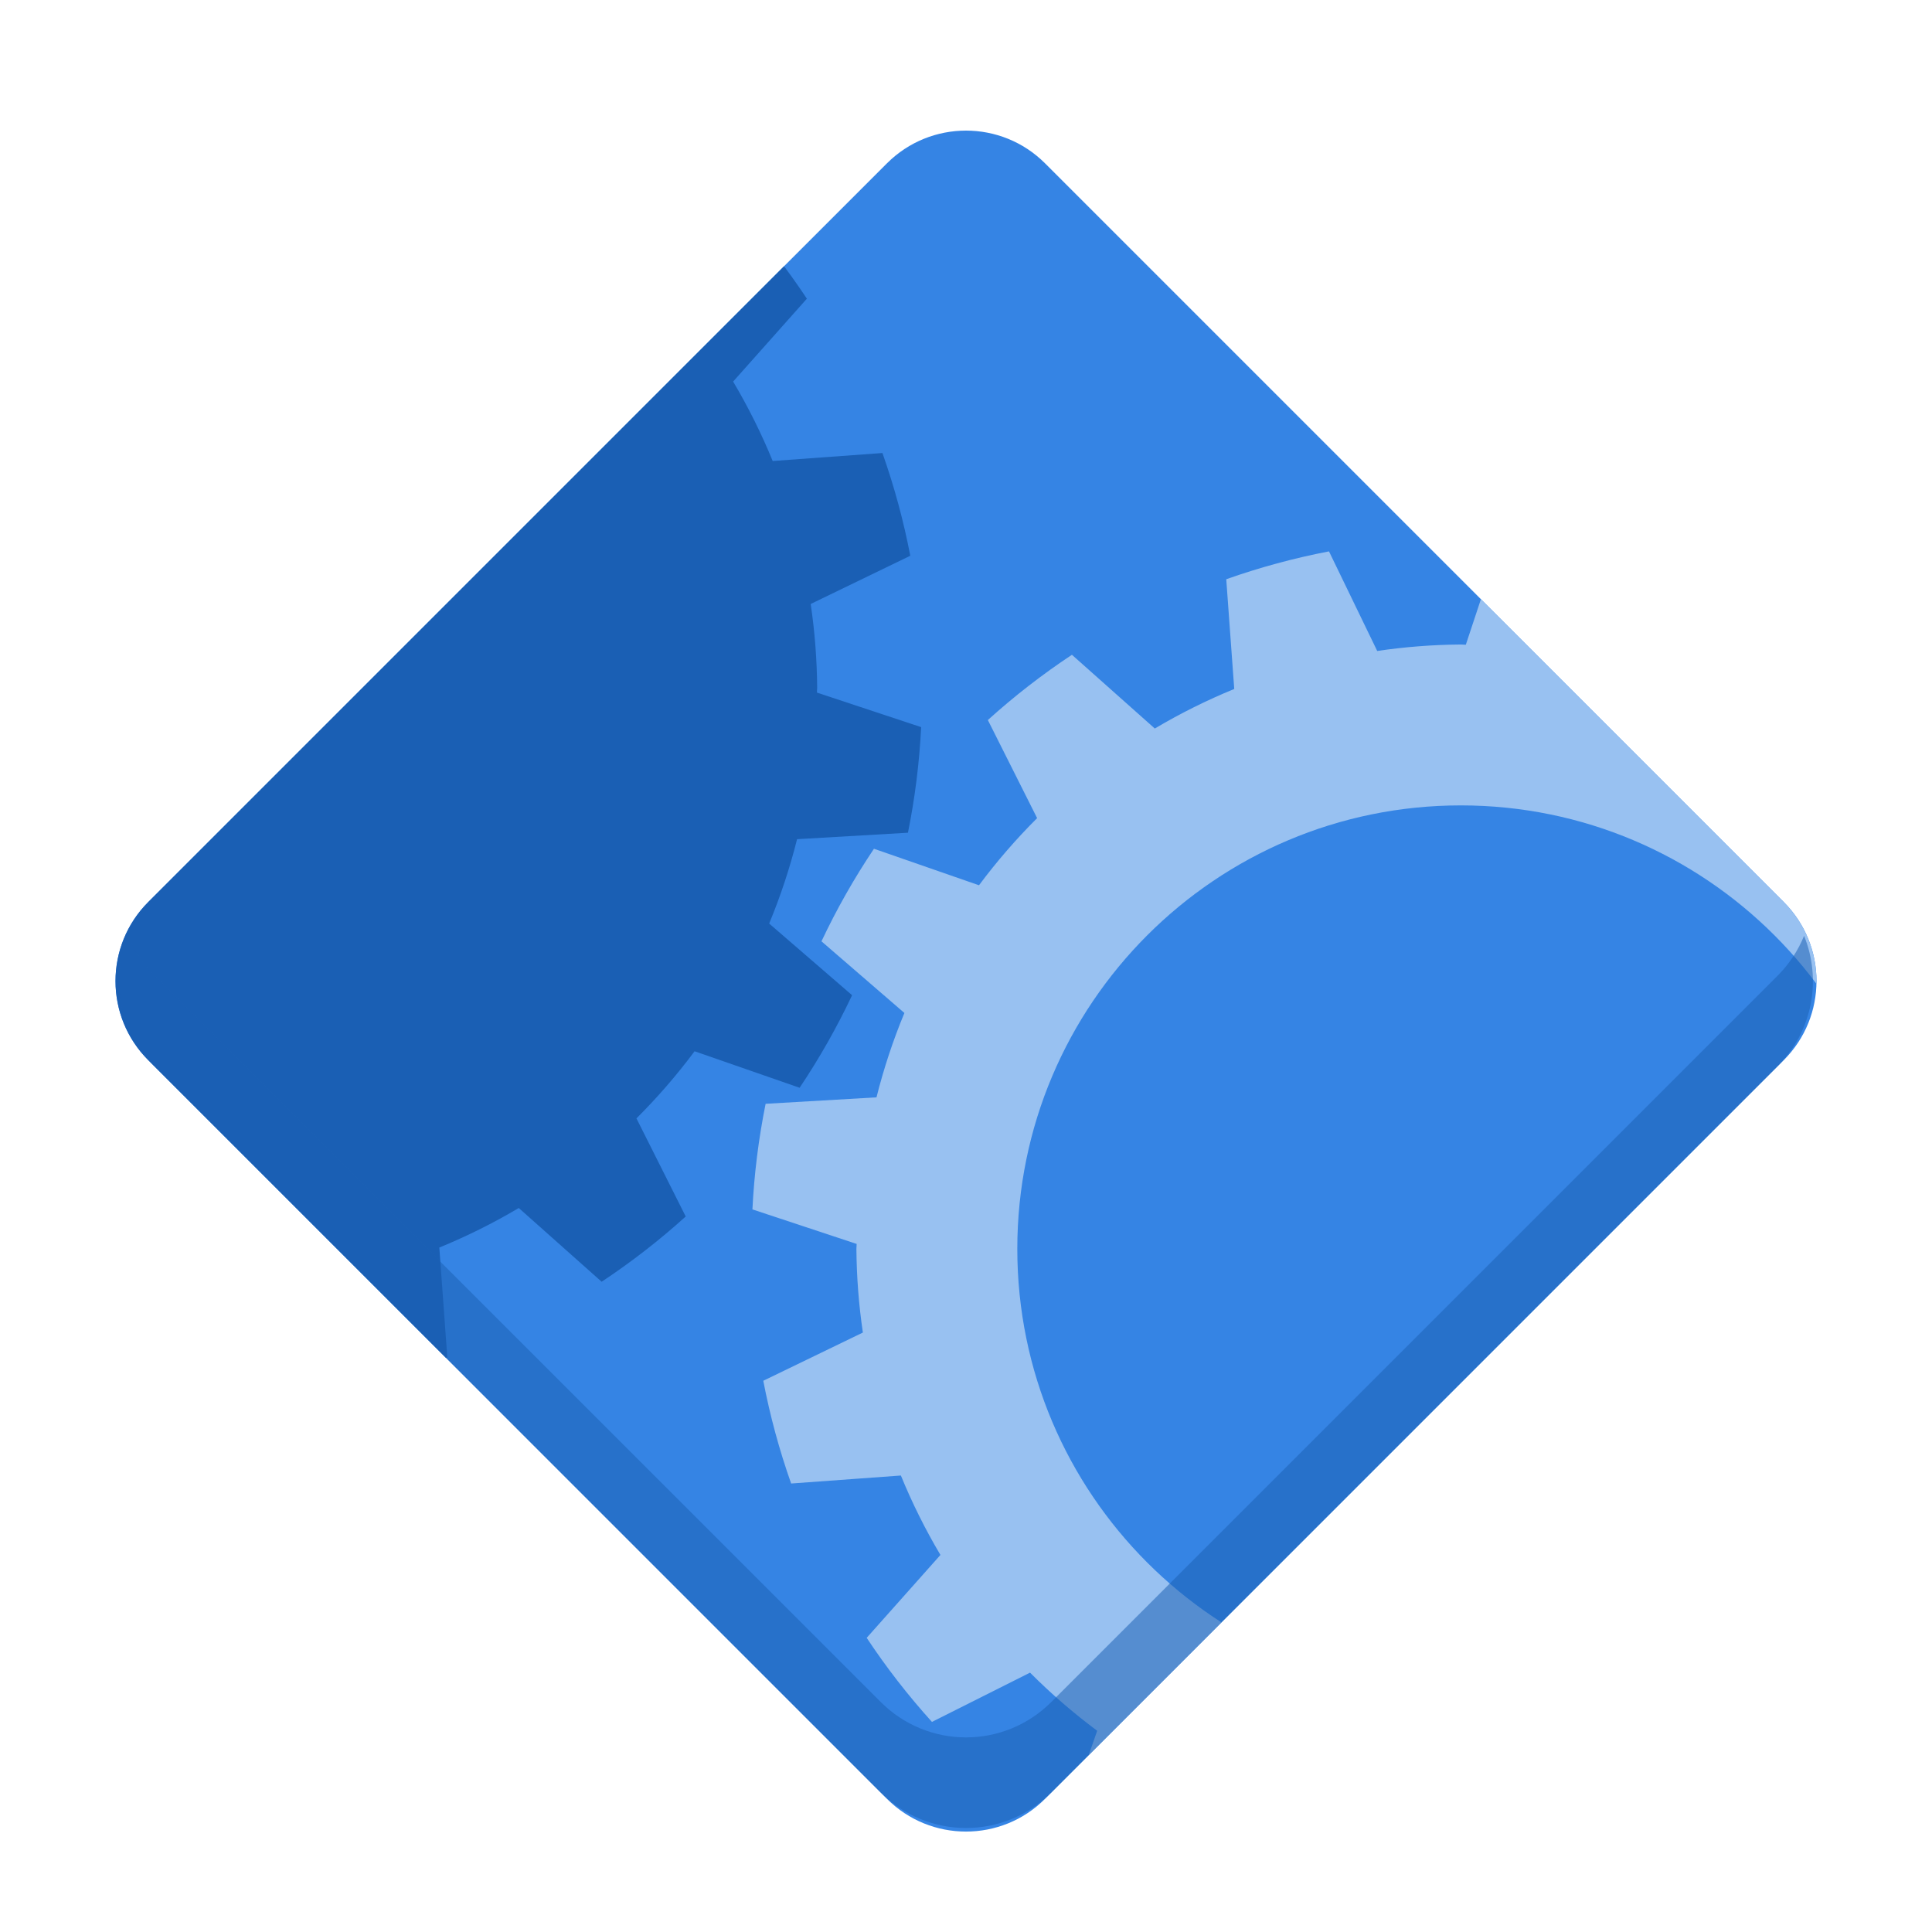
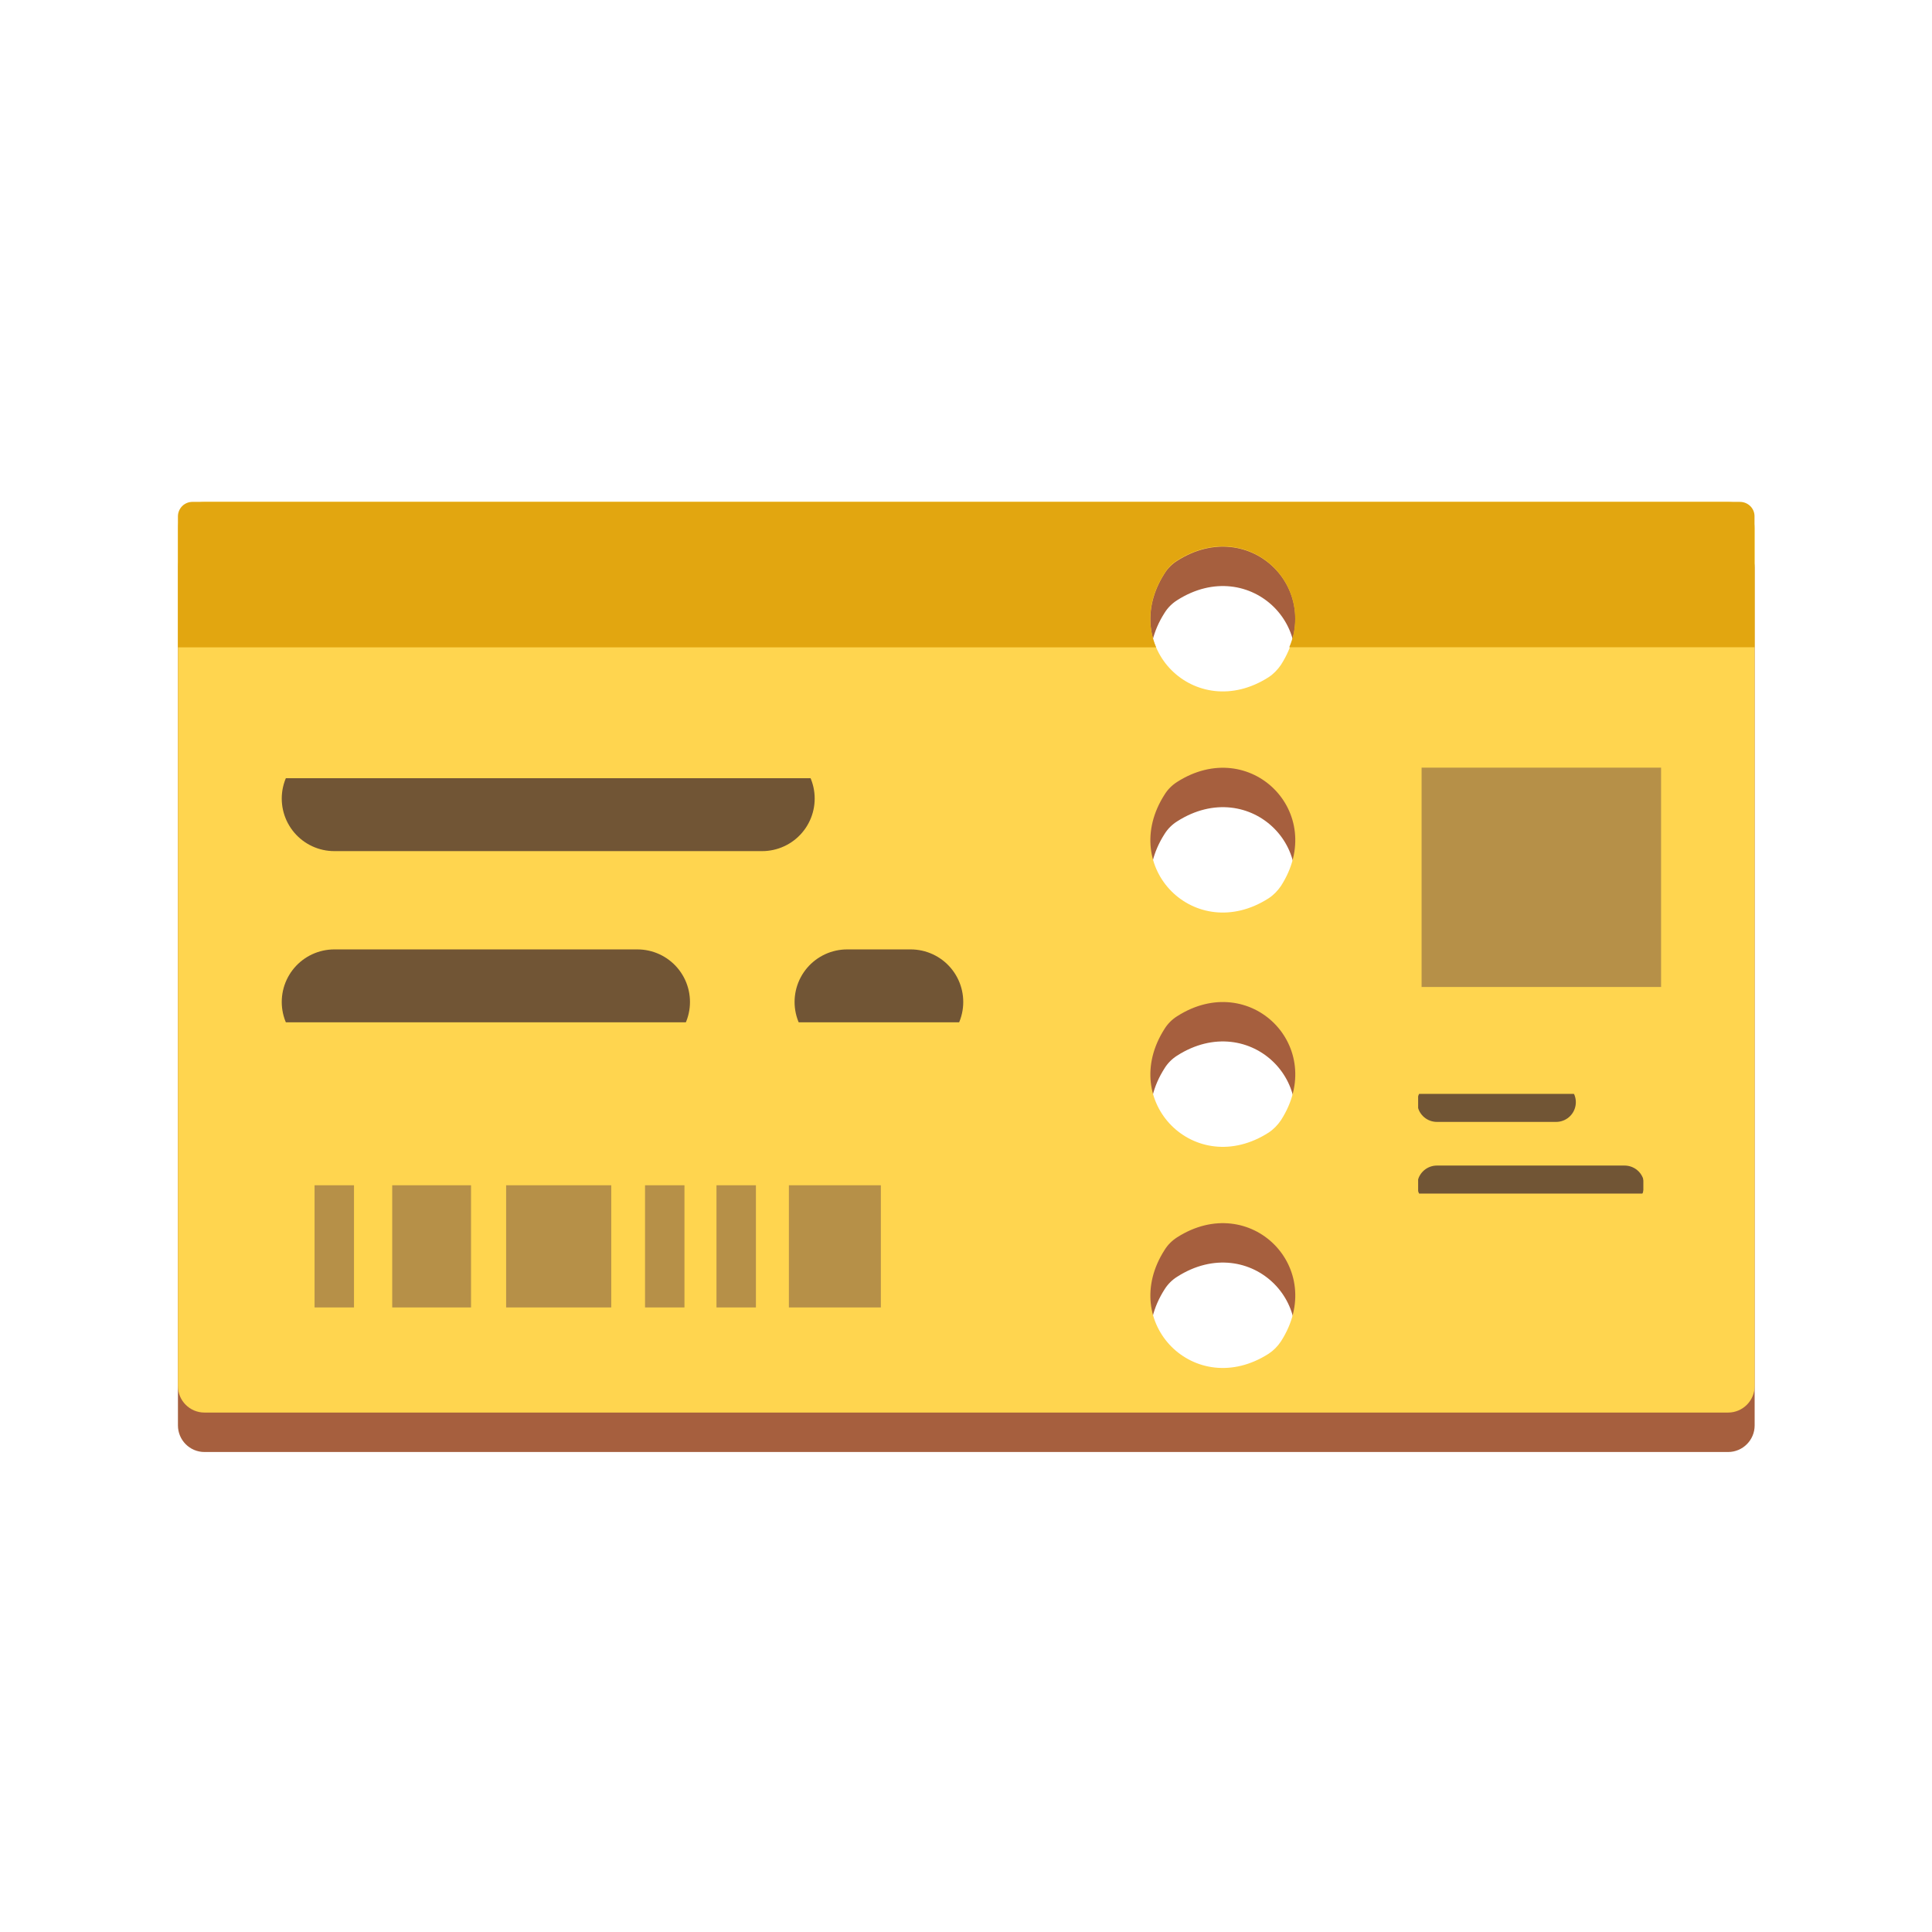
- <svg xmlns="http://www.w3.org/2000/svg" width="33.75mm" height="33.75mm" viewBox="0 0 33.75 33.75" version="1.1" id="svg974">
-   <defs id="defs968">
-     <clipPath clipPathUnits="userSpaceOnUse" id="clipPath18689">
-       <rect clip-path="none" transform="rotate(45)" ry="32" rx="32" y="123.999" x="486.037" height="362.943" width="362.943" id="rect18691" style="display:inline;opacity:1;vector-effect:none;fill:#4a86cf;fill-opacity:1;stroke:none;stroke-width:26.067;stroke-linecap:butt;stroke-linejoin:miter;stroke-miterlimit:4;stroke-dasharray:none;stroke-dashoffset:0;stroke-opacity:1;marker:none;marker-start:none;marker-mid:none;marker-end:none;paint-order:normal;enable-background:new" />
-     </clipPath>
-     <clipPath clipPathUnits="userSpaceOnUse" id="clipPath18689-3">
-       <rect clip-path="none" transform="rotate(45)" ry="32" rx="32" y="123.999" x="486.037" height="362.943" width="362.943" id="rect18691-6" style="display:inline;opacity:1;vector-effect:none;fill:#4a86cf;fill-opacity:1;stroke:none;stroke-width:26.067;stroke-linecap:butt;stroke-linejoin:miter;stroke-miterlimit:4;stroke-dasharray:none;stroke-dashoffset:0;stroke-opacity:1;marker:none;marker-start:none;marker-mid:none;marker-end:none;paint-order:normal;enable-background:new" />
-     </clipPath>
-   </defs>
-   <g id="layer1" transform="translate(-61.81982,-103.944)">
-     <g transform="matrix(0.2636723,0,0,0.2636723,61.81982,-529.397)" style="display:inline;stroke-width:0.25;enable-background:new" id="g1836">
-       <g transform="matrix(0.25,0,0,0.25,0,2295)" id="g18818" style="stroke-width:0.25">
-         <g style="stroke-width:0.27" transform="matrix(0.9260519,0,0,0.9260519,18.93073,50.87633)" id="g18590">
-           <g style="stroke-width:0.27" id="g18681" clip-path="url(#clipPath18689-3)">
-             <rect style="opacity:1;vector-effect:none;fill:#3584e4;fill-opacity:1;stroke:none;stroke-width:8.221;stroke-linecap:butt;stroke-linejoin:miter;stroke-miterlimit:4;stroke-dasharray:none;stroke-dashoffset:0;stroke-opacity:1;marker:none;marker-start:none;marker-mid:none;marker-end:none;paint-order:normal" id="rect18571" width="424" height="424" x="458.337" y="90.642" rx="10.092" ry="10.092" transform="matrix(0.6052817,0.6052817,-0.6052817,0.6052817,33.44063,99.07363)" clip-path="none" />
-             <circle style="opacity:1;vector-effect:none;fill:#f66151;fill-opacity:1;stroke:none;stroke-width:7.037;stroke-linecap:butt;stroke-linejoin:miter;stroke-miterlimit:4;stroke-dasharray:none;stroke-dashoffset:0;stroke-opacity:1;marker:none;marker-start:none;marker-mid:none;marker-end:none;paint-order:normal" id="path18706" cx="0" cy="0" r="0" transform="translate(0,-212)" />
-             <circle style="opacity:1;vector-effect:none;fill:#f66151;fill-opacity:1;stroke:none;stroke-width:7.037;stroke-linecap:butt;stroke-linejoin:miter;stroke-miterlimit:4;stroke-dasharray:none;stroke-dashoffset:0;stroke-opacity:1;marker:none;marker-start:none;marker-mid:none;marker-end:none;paint-order:normal" id="path18708" cx="0" cy="0" r="0" transform="translate(0,-212)" />
-             <path style="display:inline;opacity:1;vector-effect:none;fill:#98c1f1;fill-opacity:1;stroke:none;stroke-width:7.037;stroke-linecap:butt;stroke-linejoin:miter;stroke-miterlimit:4;stroke-dasharray:none;stroke-dashoffset:0;stroke-opacity:1;marker:none;marker-start:none;marker-mid:none;marker-end:none;paint-order:normal;enable-background:new" d="m 408.92,561.918 -9.886,29.829 a 172.971,172.971 0 0 0 -1.427,-0.071 172.971,172.971 0 0 0 -23.929,1.852 l -13.801,-28.501 a 203.293,203.293 0 0 0 -29.401,7.972 l 2.286,31.405 a 172.971,172.971 0 0 0 -22.732,11.319 l -23.718,-21.103 a 203.293,203.293 0 0 0 -24.059,18.674 l 14.099,28.073 a 172.971,172.971 0 0 0 -16.636,19.211 l -30.058,-10.448 a 203.293,203.293 0 0 0 -15.017,26.488 l 23.73,20.507 a 172.971,172.971 0 0 0 -7.985,24.143 l -31.73,1.849 a 203.293,203.293 0 0 0 -3.778,30.217 l 29.829,9.886 a 172.971,172.971 0 0 0 -0.071,1.427 172.971,172.971 0 0 0 1.852,23.929 l -28.501,13.801 a 203.293,203.293 0 0 0 7.972,29.401 l 31.405,-2.286 a 172.971,172.971 0 0 0 11.319,22.732 l -21.103,23.718 a 203.293,203.293 0 0 0 18.674,24.059 l 28.073,-14.099 a 172.971,172.971 0 0 0 19.211,16.636 l -10.448,30.058 a 203.293,203.293 0 0 0 26.488,15.017 l 20.507,-23.73 a 172.971,172.971 0 0 0 24.143,7.985 l 1.849,31.73 a 203.293,203.293 0 0 0 30.217,3.778 l 9.886,-29.829 a 172.971,172.971 0 0 0 1.427,0.071 172.971,172.971 0 0 0 23.929,-1.852 l 13.801,28.501 a 203.293,203.293 0 0 0 29.401,-7.972 l -2.286,-31.405 a 172.971,172.971 0 0 0 22.732,-11.319 l 23.718,21.103 A 203.293,203.293 0 0 0 532.96,916 l -14.099,-28.073 a 172.971,172.971 0 0 0 16.636,-19.211 l 30.058,10.448 a 203.293,203.293 0 0 0 15.017,-26.488 l -23.73,-20.507 a 172.971,172.971 0 0 0 7.985,-24.143 l 31.73,-1.849 a 203.293,203.293 0 0 0 3.778,-30.217 l -29.829,-9.886 a 172.971,172.971 0 0 0 0.071,-1.427 172.971,172.971 0 0 0 -1.852,-23.929 l 28.501,-13.801 a 203.293,203.293 0 0 0 -7.972,-29.401 l -31.405,2.286 a 172.971,172.971 0 0 0 -11.319,-22.732 l 21.103,-23.718 a 203.293,203.293 0 0 0 -18.674,-24.059 l -28.073,14.099 a 172.971,172.971 0 0 0 -19.211,-16.636 l 10.448,-30.058 A 203.293,203.293 0 0 0 485.636,581.681 l -20.507,23.73 a 172.971,172.971 0 0 0 -24.143,-7.985 l -1.849,-31.73 a 203.293,203.293 0 0 0 -30.217,-3.778 z M 397.607,637.722 A 126.926,126.926 0 0 1 524.532,764.647 126.926,126.926 0 0 1 397.607,891.572 126.926,126.926 0 0 1 270.682,764.647 126.926,126.926 0 0 1 397.607,637.722 Z" id="path18717-4" />
-             <path id="path18758" d="m 51.748,401.284 -9.886,29.829 c -0.476,-0.026 -0.951,-0.05 -1.427,-0.071 -8.01,0.062 -16.005,0.681 -23.929,1.852 L 2.706,404.392 c -9.986,1.918 -19.814,4.583 -29.401,7.972 l 2.286,31.405 c -7.844,3.211 -15.442,6.994 -22.732,11.319 l -23.718,-21.103 c -8.475,5.614 -16.518,11.857 -24.059,18.674 l 14.099,28.073 c -6.009,5.987 -11.569,12.408 -16.636,19.211 l -30.058,-10.448 c -5.661,8.442 -10.68,17.296 -15.017,26.488 l 23.73,20.507 c -3.25,7.841 -5.919,15.91 -7.985,24.143 l -31.73,1.849 c -2.013,9.964 -3.276,20.064 -3.778,30.217 l 29.829,9.886 c -0.026,0.476 -0.05,0.951 -0.071,1.427 0.062,8.01 0.681,16.005 1.852,23.929 l -28.501,13.801 c 1.918,9.986 4.583,19.814 7.972,29.401 l 31.405,-2.286 c 3.211,7.844 6.994,15.442 11.319,22.732 l -21.103,23.718 c 5.614,8.475 11.857,16.518 18.674,24.059 l 28.073,-14.099 c 5.987,6.009 12.408,11.569 19.211,16.636 l -10.448,30.058 c 8.442,5.661 17.296,10.68 26.488,15.017 l 20.507,-23.73 c 7.841,3.25 15.91,5.919 24.143,7.985 l 1.849,31.73 c 9.964,2.013 20.064,3.276 30.217,3.778 l 9.886,-29.829 c 0.476,0.026 0.951,0.05 1.427,0.071 8.01,-0.062 16.005,-0.681 23.929,-1.852 l 13.801,28.501 c 9.986,-1.918 19.814,-4.583 29.401,-7.972 l -2.286,-31.405 c 7.844,-3.211 15.442,-6.994 22.732,-11.319 l 23.718,21.103 c 8.475,-5.614 16.518,-11.857 24.059,-18.674 l -14.099,-28.073 c 6.009,-5.987 11.569,-12.408 16.636,-19.211 l 30.058,10.448 c 5.661,-8.442 10.68,-17.296 15.017,-26.488 l -23.73,-20.507 c 3.25,-7.841 5.919,-15.91 7.985,-24.143 l 31.73,-1.849 c 2.013,-9.964 3.276,-20.064 3.778,-30.217 l -29.829,-9.886 c 0.026,-0.476 0.05,-0.951 0.071,-1.427 -0.062,-8.01 -0.681,-16.005 -1.852,-23.929 l 28.501,-13.801 c -1.918,-9.986 -4.583,-19.814 -7.972,-29.401 l -31.405,2.286 c -3.211,-7.844 -6.994,-15.442 -11.319,-22.732 l 21.103,-23.718 c -5.614,-8.475 -11.857,-16.518 -18.674,-24.059 l -28.073,14.099 c -5.987,-6.009 -12.408,-11.569 -19.211,-16.636 l 10.448,-30.058 c -8.442,-5.661 -17.296,-10.68 -26.488,-15.017 l -20.507,23.73 c -7.841,-3.25 -15.91,-5.919 -24.143,-7.985 l -1.849,-31.73 c -9.964,-2.013 -20.064,-3.276 -30.217,-3.778 z" style="display:inline;opacity:1;vector-effect:none;fill:#1a5fb4;fill-opacity:1;stroke:none;stroke-width:7.037;stroke-linecap:butt;stroke-linejoin:miter;stroke-miterlimit:4;stroke-dasharray:none;stroke-dashoffset:0;stroke-opacity:1;marker:none;marker-start:none;marker-mid:none;marker-end:none;paint-order:normal;enable-background:new" />
-           </g>
-         </g>
-         <path style="display:inline;opacity:0.534;vector-effect:none;fill:#1a5fb4;fill-opacity:1;stroke:none;stroke-width:1.629;stroke-linecap:butt;stroke-linejoin:miter;stroke-miterlimit:4;stroke-dasharray:none;stroke-dashoffset:0;stroke-opacity:1;marker:none;marker-start:none;marker-mid:none;marker-end:none;paint-order:normal;enable-background:new" clip-path="none" d="m 8.477,2676 c -1.171,2.887 -0.583,6.308 1.766,8.656 l 48.102,48.102 c 3.134,3.134 8.179,3.134 11.312,0 l 48.102,-48.102 c 2.348,-2.348 2.937,-5.77 1.766,-8.656 -0.392,0.966 -0.98,1.871 -1.766,2.656 l -48.102,48.102 c -3.134,3.134 -8.179,3.134 -11.312,0 L 10.242,2678.656 C 9.457,2677.871 8.868,2676.965 8.477,2676 Z" transform="matrix(4,0,0,4,0,-10028)" id="rect18571-6" />
-       </g>
-       <rect y="2402" x="-1.5000001e-06" height="128" width="128" id="rect9125-7-2" style="display:inline;opacity:1;vector-effect:none;fill:none;fill-opacity:1;stroke:none;stroke-width:1.25;stroke-linecap:butt;stroke-linejoin:miter;stroke-miterlimit:4;stroke-dasharray:none;stroke-dashoffset:0;stroke-opacity:1;marker:none;marker-start:none;marker-mid:none;marker-end:none;paint-order:normal;enable-background:new" />
+ <svg xmlns="http://www.w3.org/2000/svg" height="128px" viewBox="0 0 128 128" width="128px">
+   <filter id="a" height="100%" width="100%" x="0%" y="0%">
+     <feColorMatrix color-interpolation-filters="sRGB" values="0 0 0 0 1 0 0 0 0 1 0 0 0 0 1 0 0 0 1 0" />
+   </filter>
+   <mask id="b">
+     <g filter="url(#a)">
+       <rect fill-opacity="0.8" height="153.6" width="153.6" x="-12.8" y="-12.8" />
+     </g>
+   </mask>
+   <clipPath id="c">
+     <rect height="152" width="192" />
+   </clipPath>
+   <mask id="d">
+     <g filter="url(#a)">
+       <rect fill-opacity="0.5" height="153.6" width="153.6" x="-12.8" y="-12.8" />
+     </g>
+   </mask>
+   <clipPath id="e">
+     <rect height="152" width="192" />
+   </clipPath>
+   <mask id="f">
+     <g filter="url(#a)">
+       <rect fill-opacity="0.5" height="153.6" width="153.6" x="-12.8" y="-12.8" />
+     </g>
+   </mask>
+   <clipPath id="g">
+     <rect height="152" width="192" />
+   </clipPath>
+   <mask id="h">
+     <g filter="url(#a)">
+       <rect fill-opacity="0.8" height="153.6" width="153.6" x="-12.8" y="-12.8" />
+     </g>
+   </mask>
+   <clipPath id="i">
+     <rect height="152" width="192" />
+   </clipPath>
+   <path d="m 11.789 37.621 v 56.816 c 0 0.969 0.781 1.762 1.758 1.762 h 100.945 c 0.965 0 1.758 -0.785 1.758 -1.762 v -56.816 c 0 -0.969 -0.785 -1.758 -1.758 -1.758 h -100.945 c -0.977 0 -1.758 0.789 -1.758 1.758 m 72.262 54.676 c -4.852 3.109 -10.004 -2.035 -6.887 -6.887 c 0.207 -0.328 0.488 -0.609 0.816 -0.816 c 4.852 -3.109 10.004 2.035 6.887 6.887 c -0.219 0.328 -0.496 0.609 -0.816 0.816 m 0 -14.648 c -4.852 3.105 -10.004 -2.039 -6.887 -6.887 c 0.207 -0.332 0.488 -0.609 0.816 -0.82 c 4.852 -3.105 10.004 2.039 6.887 6.887 c -0.219 0.32 -0.496 0.609 -0.816 0.82 m 0 -15.523 c -4.852 3.109 -10.004 -2.035 -6.887 -6.887 c 0.207 -0.328 0.488 -0.609 0.816 -0.816 c 4.852 -3.109 10.004 2.035 6.887 6.887 c -0.219 0.32 -0.496 0.609 -0.816 0.816 m 0 -14.652 c -4.852 3.109 -10.004 -2.035 -6.887 -6.883 c 0.207 -0.332 0.488 -0.609 0.816 -0.82 c 4.852 -3.105 10.004 2.039 6.887 6.887 c -0.219 0.32 -0.496 0.609 -0.816 0.816" fill="#a65f3e" />
+   <path d="m 11.789 35.008 v 56.82 c 0 0.965 0.781 1.758 1.758 1.758 h 100.945 c 0.965 0 1.758 -0.785 1.758 -1.758 v -56.82 c 0 -0.965 -0.785 -1.758 -1.758 -1.758 h -100.945 c -0.977 0 -1.758 0.793 -1.758 1.758 m 72.262 54.68 c -4.852 3.105 -10.004 -2.039 -6.887 -6.887 c 0.207 -0.332 0.488 -0.609 0.816 -0.82 c 4.852 -3.105 10.004 2.039 6.887 6.887 c -0.219 0.332 -0.496 0.609 -0.816 0.82 m 0 -14.652 c -4.852 3.109 -10.004 -2.039 -6.887 -6.887 c 0.207 -0.328 0.488 -0.609 0.816 -0.816 c 4.852 -3.109 10.004 2.035 6.887 6.883 c -0.219 0.324 -0.496 0.609 -0.816 0.82 m 0 -15.523 c -4.852 3.109 -10.004 -2.035 -6.887 -6.883 c 0.207 -0.332 0.488 -0.609 0.816 -0.82 c 4.852 -3.105 10.004 2.039 6.887 6.887 c -0.219 0.32 -0.496 0.609 -0.816 0.816 m 0 -14.648 c -4.852 3.105 -10.004 -2.039 -6.887 -6.887 c 0.207 -0.332 0.488 -0.609 0.816 -0.816 c 4.852 -3.109 10.004 2.035 6.887 6.883 c -0.219 0.324 -0.496 0.609 -0.816 0.82" fill="#ffd54f" />
+   <g mask="url(#b)">
+     <g clip-path="url(#c)" transform="matrix(1 0 0 1 -8 -16)">
+       <path d="m 15.062 51.03 h 32.56 m -32.56 15.481 h 23.069 m 15.961 0 h 4.837" fill="none" stroke="#4e342e" stroke-linecap="round" stroke-miterlimit="10" stroke-width="8" transform="matrix(0.870521 0 0 0.870521 17.03666 24.48367)" />
+     </g>
+   </g>
+   <g mask="url(#d)">
+     <g clip-path="url(#e)" transform="matrix(1 0 0 1 -8 -16)">
+       <path d="m 28.84 94.527 h 2.613 v 8.094 h -2.613 z m 21.895 0 h 2.613 v 8.094 h -2.613 z m 4.734 0 h 2.613 v 8.094 h -2.613 z m -21.484 0 h 5.223 v 8.094 h -5.223 z m 26.281 0 h 6.094 v 8.094 h -6.094 z m -18.734 0 h 6.965 v 8.094 h -6.965 z m 0 0" fill="#6d4c41" />
+     </g>
+   </g>
+   <path d="m 115.273 33.25 h -102.52 c -0.539 0 -0.965 0.434 -0.965 0.965 v 8.672 h 64.809 c -0.625 -1.453 -0.559 -3.281 0.66 -5.066 c 0.168 -0.242 0.383 -0.461 0.629 -0.625 c 3.848 -2.551 7.922 0.145 7.922 3.793 c 0 0.672 -0.141 1.316 -0.391 1.891 h 30.824 v -8.672 c 0.008 -0.523 -0.426 -0.957 -0.969 -0.957" fill="#e2a610" />
+   <g mask="url(#f)">
+     <g clip-path="url(#g)" transform="matrix(1 0 0 1 -8 -16)">
+       <path d="m 102.184 66.859 h 15.867 v 14.531 h -15.867 z m 0 0" fill="#6d4c41" />
+     </g>
+   </g>
+   <g mask="url(#h)">
+     <g clip-path="url(#i)" transform="matrix(1 0 0 1 -8 -16)">
+       <path d="m 95.199 245.023 h 7.898 m -7.898 5.504 h 12.434" fill="none" stroke="#4e342e" stroke-linecap="round" stroke-miterlimit="10" stroke-width="2.612" transform="matrix(1 0 0 1 8 -156)" />
    </g>
  </g>
</svg>
